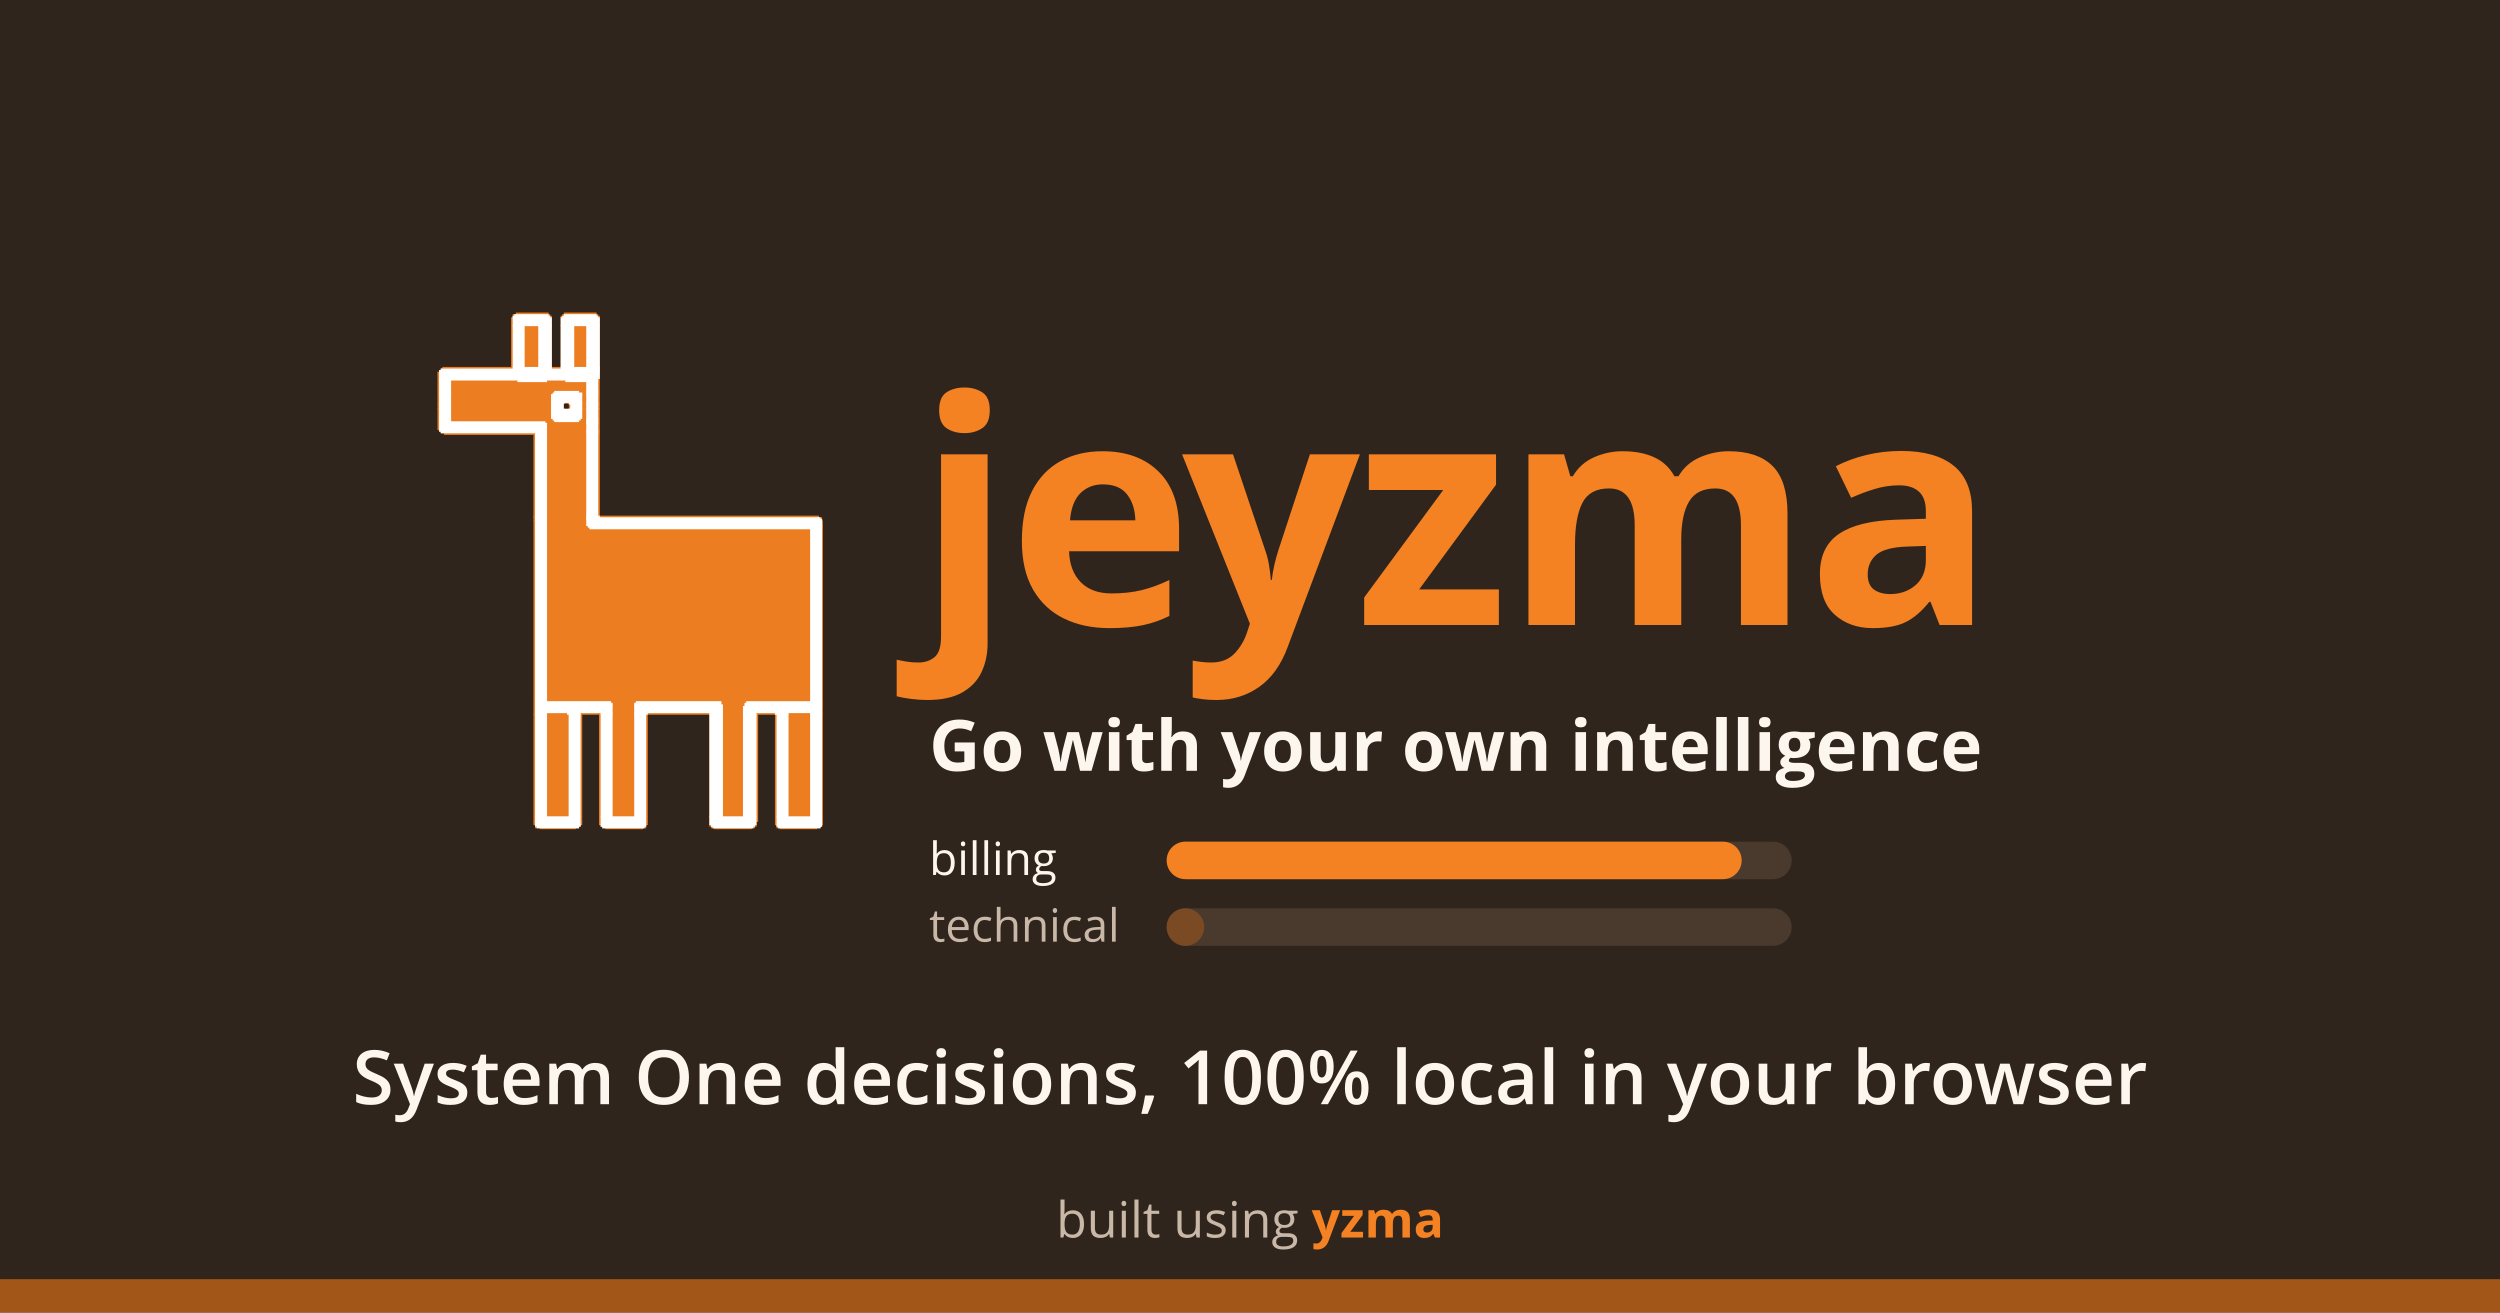
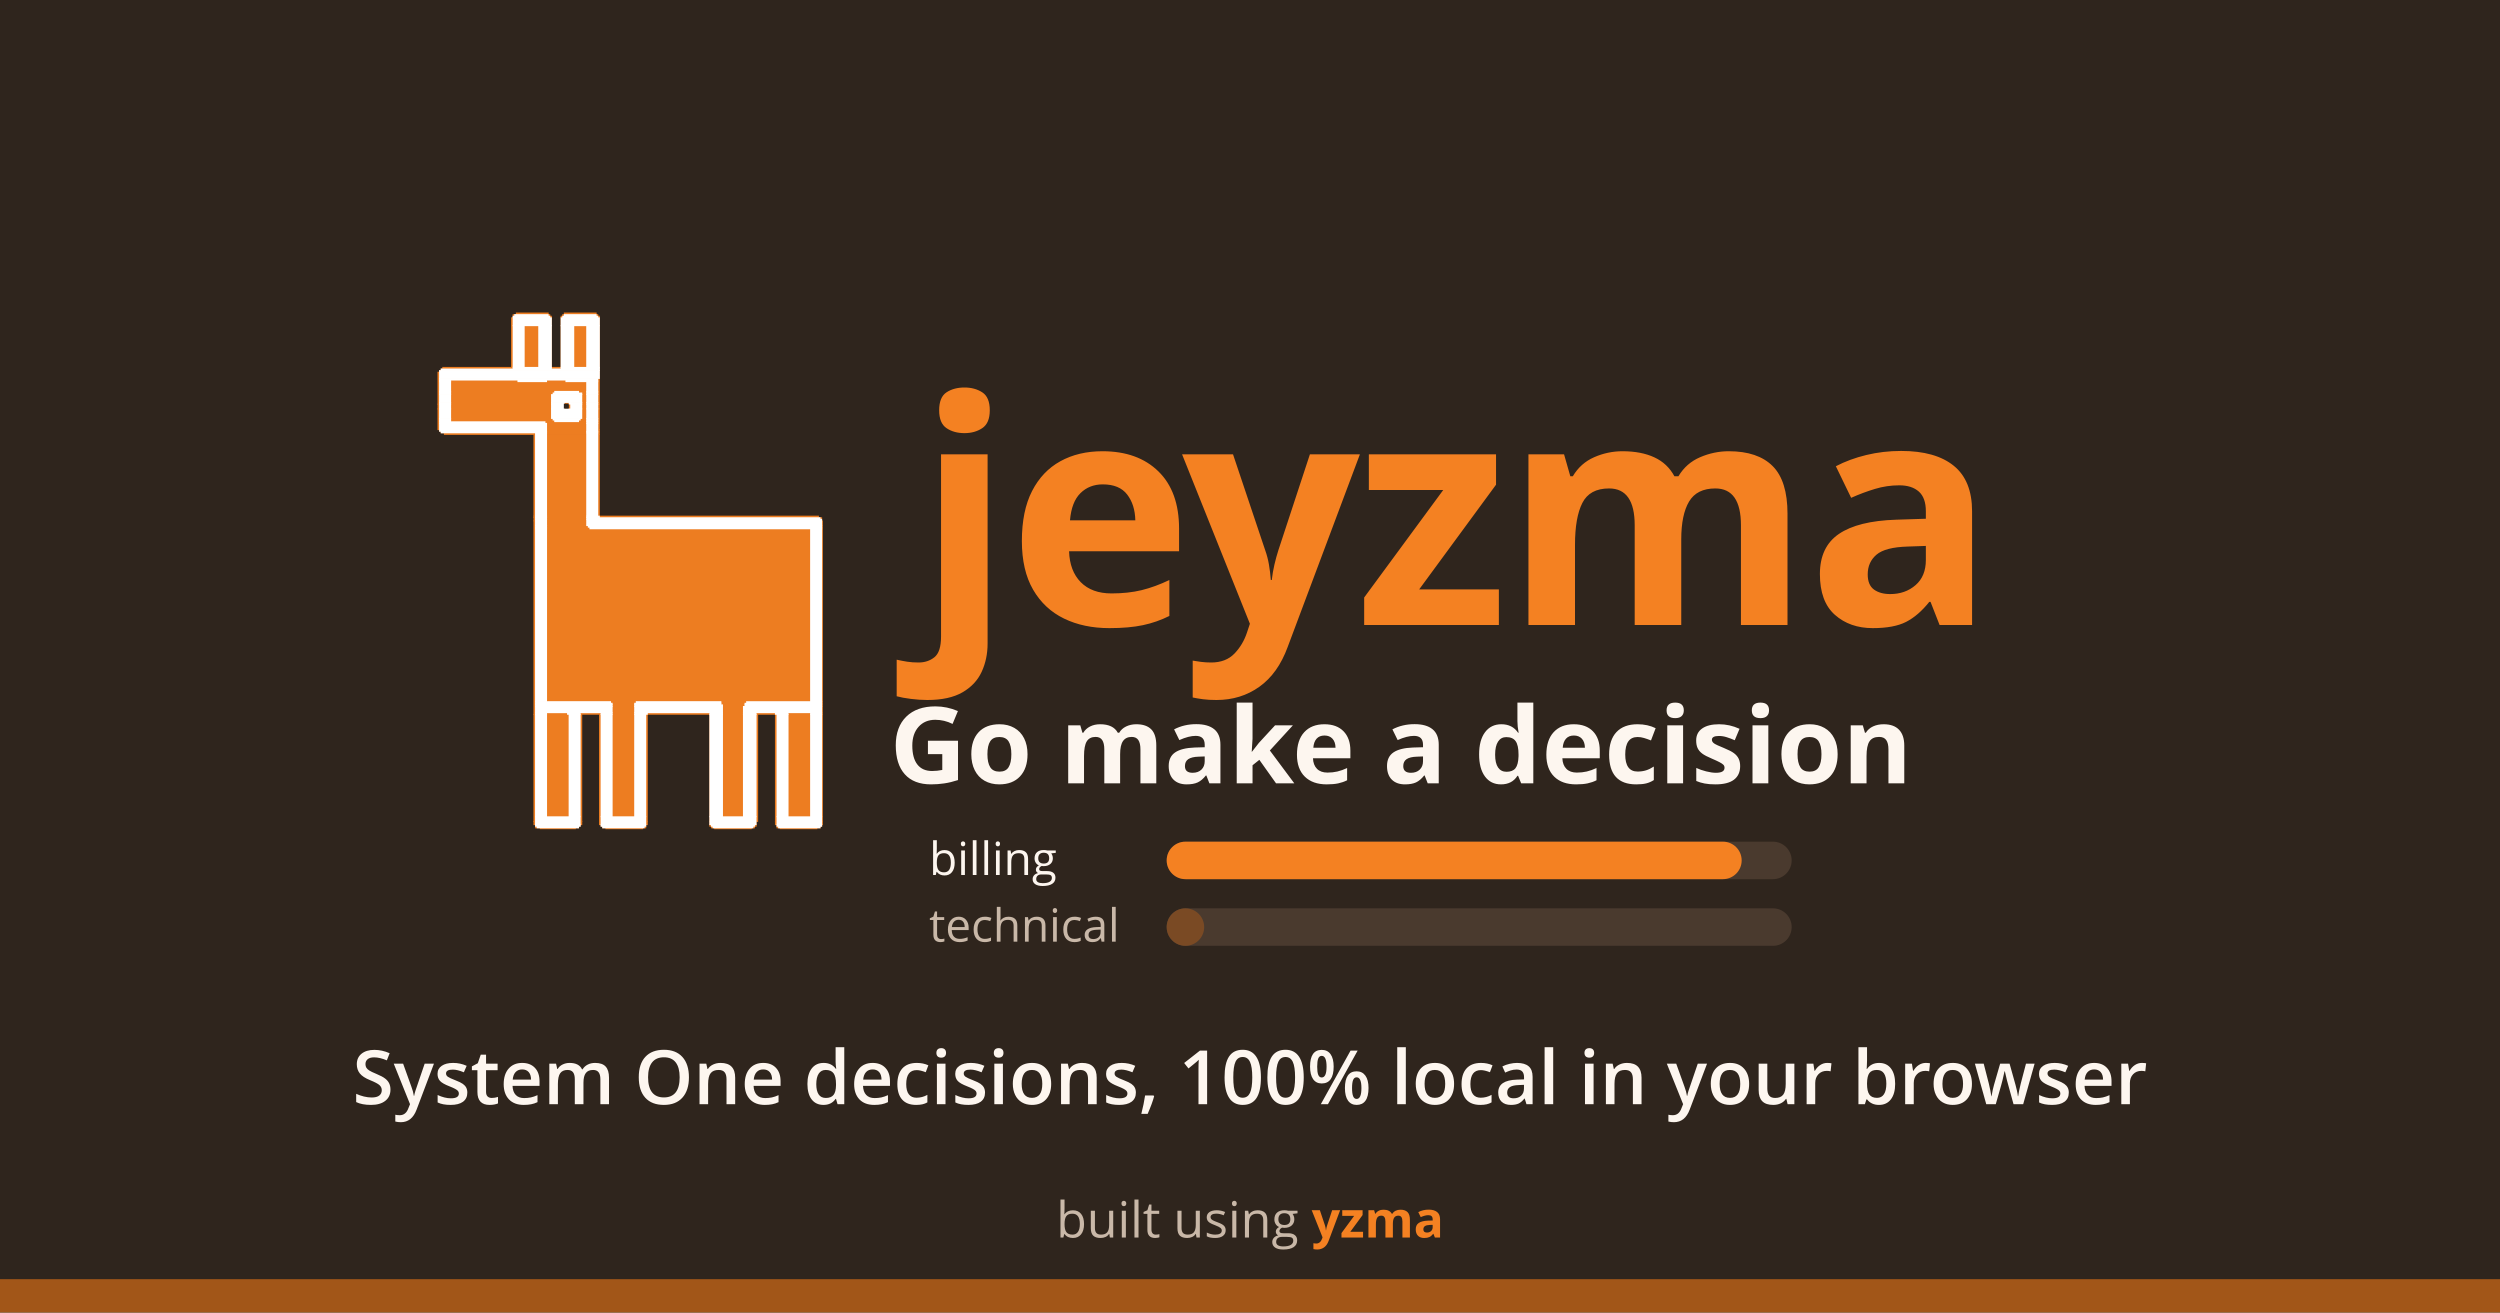
<svg xmlns="http://www.w3.org/2000/svg" width="1200" height="630" viewBox="0 0 1200 630">
  <rect width="1200" height="630" fill="#2f251d" />
  <rect y="614" width="1200" height="16" fill="#a25618" />
  <svg x="210" y="150" width="185" height="248" viewBox="0 0 241 323">
    <g fill="#ed7d21">
      <rect x="49" y="0" width="20.5" height="1.5" />
      <rect x="79" y="0" width="20.5" height="1.5" />
      <rect x="47" y="1" width="23.5" height="1.5" />
      <rect x="78" y="1" width="22.5" height="1.5" />
      <rect x="47" y="2" width="24.5" height="1.5" />
      <rect x="77" y="2" width="24.5" height="1.5" />
      <rect x="46" y="3" width="25.5" height="31.5" />
      <rect x="77" y="3" width="24.5" height="31.5" />
      <rect x="3" y="34" width="98.5" height="1.5" />
      <rect x="2" y="35" width="99.5" height="1.5" />
      <rect x="1" y="36" width="100.5" height="1.5" />
      <rect x="0" y="37" width="101.5" height="20.5" />
      <rect x="0" y="57" width="79.5" height="3.5" />
      <rect x="82" y="57" width="19.5" height="3.5" />
      <rect x="0" y="60" width="101.5" height="13.5" />
      <rect x="1" y="73" width="100.5" height="1.5" />
      <rect x="2" y="74" width="99.5" height="1.5" />
      <rect x="4" y="75" width="97.5" height="1.5" />
      <rect x="60" y="76" width="41.5" height="51.5" />
      <rect x="60" y="127" width="178.5" height="1.5" />
      <rect x="60" y="128" width="180.5" height="2.5" />
      <rect x="60" y="130" width="181.5" height="121.5" />
      <rect x="60" y="251" width="30.5" height="67.5" />
      <rect x="101" y="251" width="30.5" height="67.5" />
      <rect x="170" y="251" width="30.5" height="67.5" />
      <rect x="211" y="251" width="30.5" height="67.5" />
      <rect x="60" y="318" width="30.5" height="2.5" />
      <rect x="101" y="318" width="30.5" height="2.5" />
      <rect x="170" y="318" width="29.5" height="2.5" />
      <rect x="211" y="318" width="30.5" height="2.5" />
      <rect x="61" y="320" width="28.5" height="1.5" />
      <rect x="102" y="320" width="28.5" height="1.5" />
      <rect x="170" y="320" width="29.5" height="1.5" />
      <rect x="212" y="320" width="28.5" height="1.5" />
      <rect x="61" y="321" width="27.5" height="1.5" />
      <rect x="103" y="321" width="27.5" height="1.5" />
      <rect x="171" y="321" width="27.5" height="1.5" />
      <rect x="212" y="321" width="27.5" height="1.5" />
      <rect x="64" y="322" width="22.5" height="1.5" />
      <rect x="105" y="322" width="23.5" height="1.5" />
      <rect x="173" y="322" width="23.5" height="1.5" />
      <rect x="214" y="322" width="23.5" height="1.5" />
    </g>
    <g fill="#ffffff">
      <rect x="48" y="1" width="21.5" height="1.5" />
      <rect x="79" y="1" width="20.5" height="1.5" />
      <rect x="47" y="2" width="23.5" height="1.5" />
      <rect x="78" y="2" width="22.5" height="1.5" />
      <rect x="47" y="3" width="24.5" height="5.5" />
      <rect x="77" y="3" width="24.5" height="5.5" />
      <rect x="47" y="8" width="7.5" height="26.5" />
      <rect x="63" y="8" width="8.5" height="26.5" />
      <rect x="77" y="8" width="8.5" height="26.5" />
      <rect x="93" y="8" width="8.5" height="26.5" />
      <rect x="47" y="34" width="24.5" height="1.5" />
      <rect x="77" y="34" width="24.5" height="1.5" />
      <rect x="2" y="35" width="99.5" height="1.5" />
      <rect x="1" y="36" width="100.5" height="5.5" />
      <rect x="1" y="41" width="99.5" height="1.5" />
      <rect x="1" y="42" width="7.5" height="1.5" />
      <rect x="50" y="42" width="18.5" height="1.5" />
      <rect x="80" y="42" width="20.5" height="1.5" />
      <rect x="1" y="43" width="7.5" height="6.5" />
      <rect x="93" y="43" width="7.5" height="6.5" />
      <rect x="1" y="49" width="7.5" height="1.5" />
      <rect x="73" y="49" width="15.5" height="1.5" />
      <rect x="93" y="49" width="7.5" height="1.5" />
      <rect x="1" y="50" width="7.5" height="1.5" />
      <rect x="72" y="50" width="18.5" height="1.5" />
      <rect x="93" y="50" width="7.5" height="1.5" />
      <rect x="1" y="51" width="7.5" height="5.5" />
      <rect x="71" y="51" width="19.5" height="5.5" />
      <rect x="93" y="51" width="7.5" height="5.5" />
      <rect x="1" y="56" width="7.5" height="1.5" />
      <rect x="71" y="56" width="8.5" height="1.5" />
      <rect x="82" y="56" width="8.5" height="1.5" />
      <rect x="93" y="56" width="7.5" height="1.5" />
      <rect x="1" y="57" width="7.5" height="3.5" />
      <rect x="71" y="57" width="8.5" height="3.5" />
      <rect x="83" y="57" width="7.5" height="3.5" />
      <rect x="93" y="57" width="7.5" height="3.5" />
      <rect x="1" y="60" width="7.5" height="6.5" />
      <rect x="71" y="60" width="19.5" height="6.5" />
      <rect x="93" y="60" width="7.5" height="6.5" />
      <rect x="1" y="66" width="7.5" height="1.5" />
      <rect x="72" y="66" width="17.5" height="1.5" />
      <rect x="93" y="66" width="7.5" height="1.5" />
      <rect x="1" y="67" width="7.5" height="1.5" />
      <rect x="73" y="67" width="15.5" height="1.5" />
      <rect x="93" y="67" width="7.5" height="1.5" />
      <rect x="1" y="68" width="66.5" height="1.5" />
      <rect x="93" y="68" width="7.5" height="1.5" />
      <rect x="1" y="69" width="67.5" height="5.5" />
      <rect x="93" y="69" width="7.5" height="5.5" />
      <rect x="2" y="74" width="66.5" height="1.5" />
      <rect x="93" y="74" width="7.5" height="1.5" />
      <rect x="61" y="75" width="7.5" height="52.5" />
      <rect x="93" y="75" width="7.5" height="52.5" />
      <rect x="61" y="127" width="7.5" height="1.5" />
      <rect x="93" y="127" width="8.5" height="1.5" />
      <rect x="61" y="128" width="7.5" height="1.5" />
      <rect x="93" y="128" width="146.5" height="1.5" />
      <rect x="61" y="129" width="7.5" height="4.5" />
      <rect x="93" y="129" width="147.5" height="4.5" />
      <rect x="61" y="133" width="7.5" height="1.5" />
      <rect x="94" y="133" width="146.5" height="1.5" />
      <rect x="61" y="134" width="7.5" height="1.5" />
      <rect x="95" y="134" width="145.5" height="1.5" />
      <rect x="61" y="135" width="7.5" height="108.5" />
      <rect x="233" y="135" width="7.5" height="108.5" />
      <rect x="61" y="243" width="47.5" height="1.5" />
      <rect x="124" y="243" width="53.5" height="1.5" />
      <rect x="193" y="243" width="47.5" height="1.5" />
      <rect x="61" y="244" width="48.5" height="1.5" />
      <rect x="123" y="244" width="54.5" height="1.5" />
      <rect x="192" y="244" width="48.5" height="1.5" />
      <rect x="61" y="245" width="48.5" height="1.5" />
      <rect x="123" y="245" width="55.5" height="1.5" />
      <rect x="192" y="245" width="48.5" height="1.5" />
      <rect x="61" y="246" width="48.5" height="4.5" />
      <rect x="123" y="246" width="55.5" height="4.5" />
      <rect x="191" y="246" width="49.5" height="4.5" />
      <rect x="61" y="250" width="7.5" height="1.5" />
      <rect x="81" y="250" width="8.5" height="1.5" />
      <rect x="102" y="250" width="7.5" height="1.5" />
      <rect x="123" y="250" width="8.5" height="1.5" />
      <rect x="170" y="250" width="8.5" height="1.5" />
      <rect x="191" y="250" width="8.5" height="1.5" />
      <rect x="211" y="250" width="8.5" height="1.5" />
      <rect x="233" y="250" width="7.5" height="1.5" />
      <rect x="61" y="251" width="7.5" height="64.5" />
      <rect x="82" y="251" width="7.5" height="64.5" />
      <rect x="102" y="251" width="7.5" height="64.5" />
      <rect x="123" y="251" width="7.5" height="64.5" />
      <rect x="170" y="251" width="8.5" height="64.5" />
      <rect x="191" y="251" width="8.5" height="64.5" />
      <rect x="212" y="251" width="7.5" height="64.5" />
      <rect x="233" y="251" width="7.5" height="64.5" />
      <rect x="61" y="315" width="28.5" height="5.5" />
      <rect x="102" y="315" width="28.5" height="5.5" />
      <rect x="170" y="315" width="29.5" height="5.5" />
      <rect x="212" y="315" width="28.5" height="5.5" />
      <rect x="61" y="320" width="28.5" height="1.5" />
      <rect x="102" y="320" width="28.5" height="1.5" />
      <rect x="171" y="320" width="27.5" height="1.5" />
      <rect x="212" y="320" width="28.5" height="1.5" />
      <rect x="62" y="321" width="26.5" height="1.5" />
      <rect x="103" y="321" width="26.5" height="1.5" />
      <rect x="172" y="321" width="25.5" height="1.5" />
      <rect x="213" y="321" width="26.5" height="1.5" />
    </g>
    <g fill="#2f251d">
      <rect x="79" y="57" width="3" height="3" />
    </g>
  </svg>
  <text x="440" y="300" font-family="Ubuntu" font-weight="700" font-size="150" fill="#f48122" letter-spacing="-2">jeyzma</text>
-   <text x="446" y="370" font-family="Open Sans" font-weight="700" font-size="34" fill="#fdf6ef">Go with your own intelligence</text>
+   <text x="427" y="376" font-family="Open Sans" font-weight="700" font-size="51" fill="#fdf6ef">Go make a decision</text>
  <g font-family="Open Sans" font-size="22" fill="#fdf6ef">
    <text x="446" y="420">billing</text>
    <rect x="560" y="404" width="300" height="18" rx="9" fill="#4a3a2e" />
    <rect x="560" y="404" width="276" height="18" rx="9" fill="#f48122" />
    <text x="446" y="452" fill="#c9b8a8">technical</text>
    <rect x="560" y="436" width="300" height="18" rx="9" fill="#4a3a2e" />
    <rect x="560" y="436" width="18" height="18" rx="9" fill="#7a4a24" />
  </g>
  <text x="600" y="530" text-anchor="middle" font-family="Open Sans" font-weight="600" font-size="36" fill="#fdf6ef">System One decisions, 100% local in your browser</text>
  <text x="600" y="594" text-anchor="middle" font-family="Open Sans" font-size="24" fill="#c9b8a8">built using <tspan font-weight="700" fill="#f48122">yzma</tspan>
  </text>
</svg>
